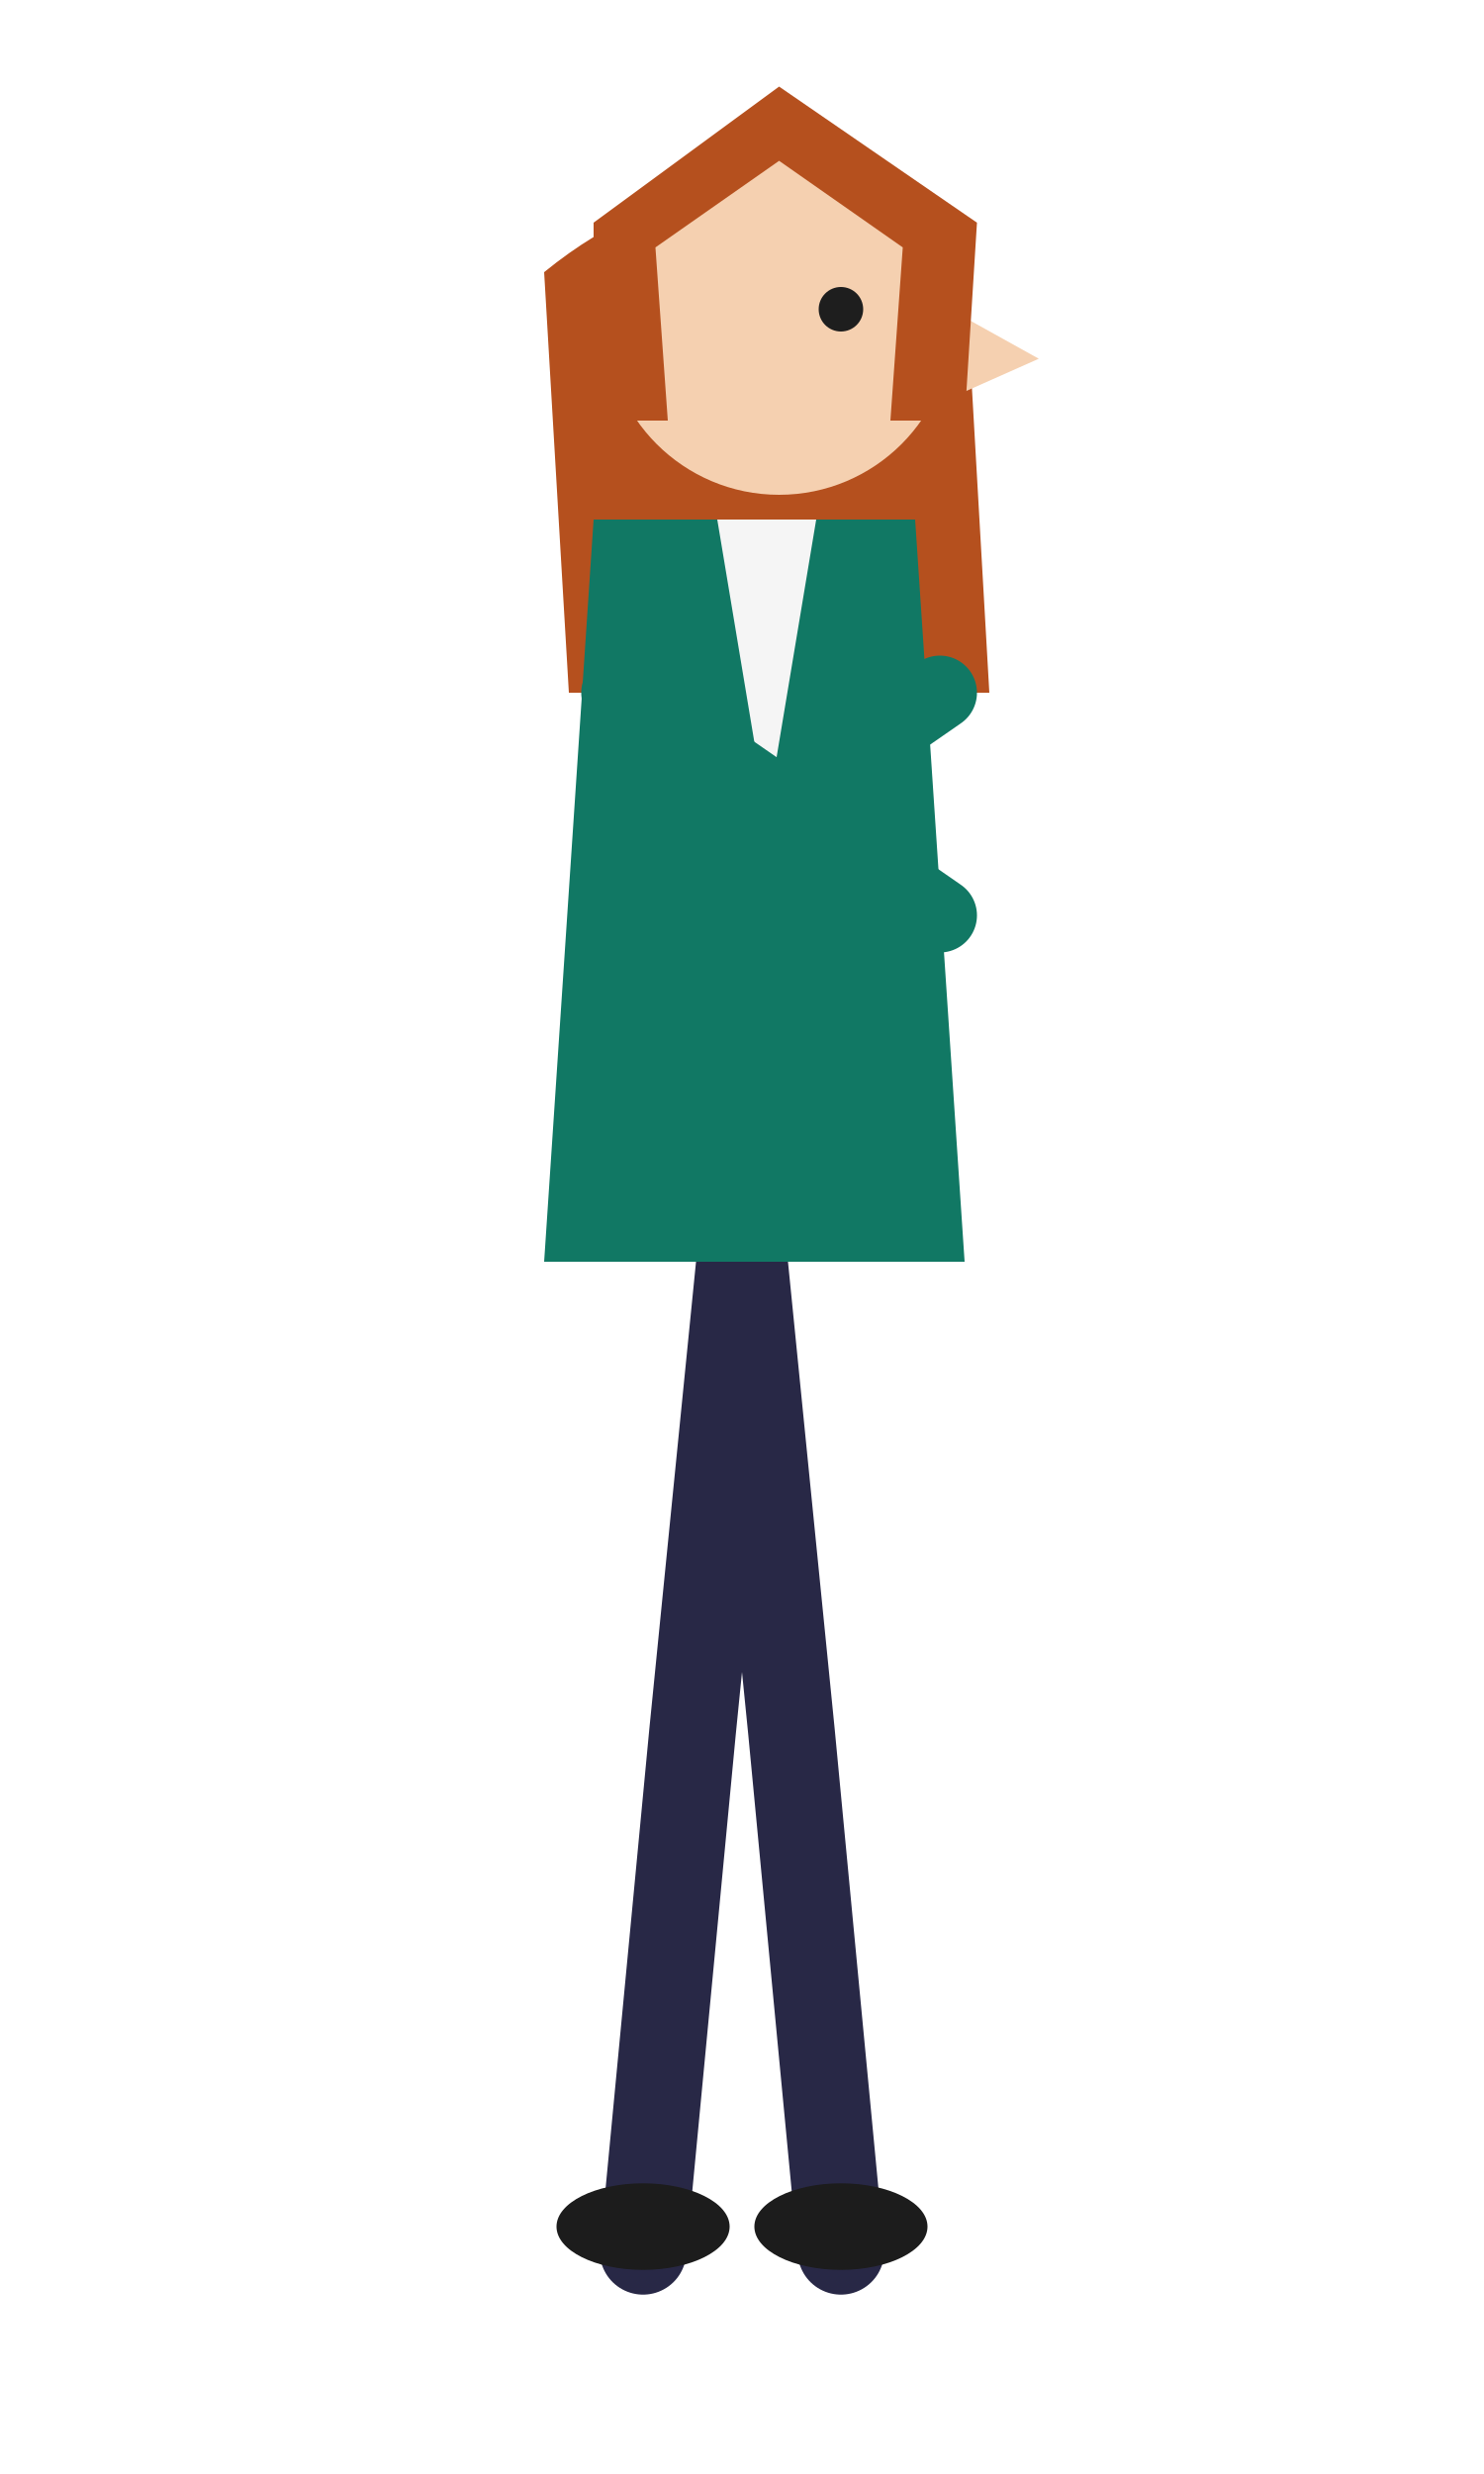
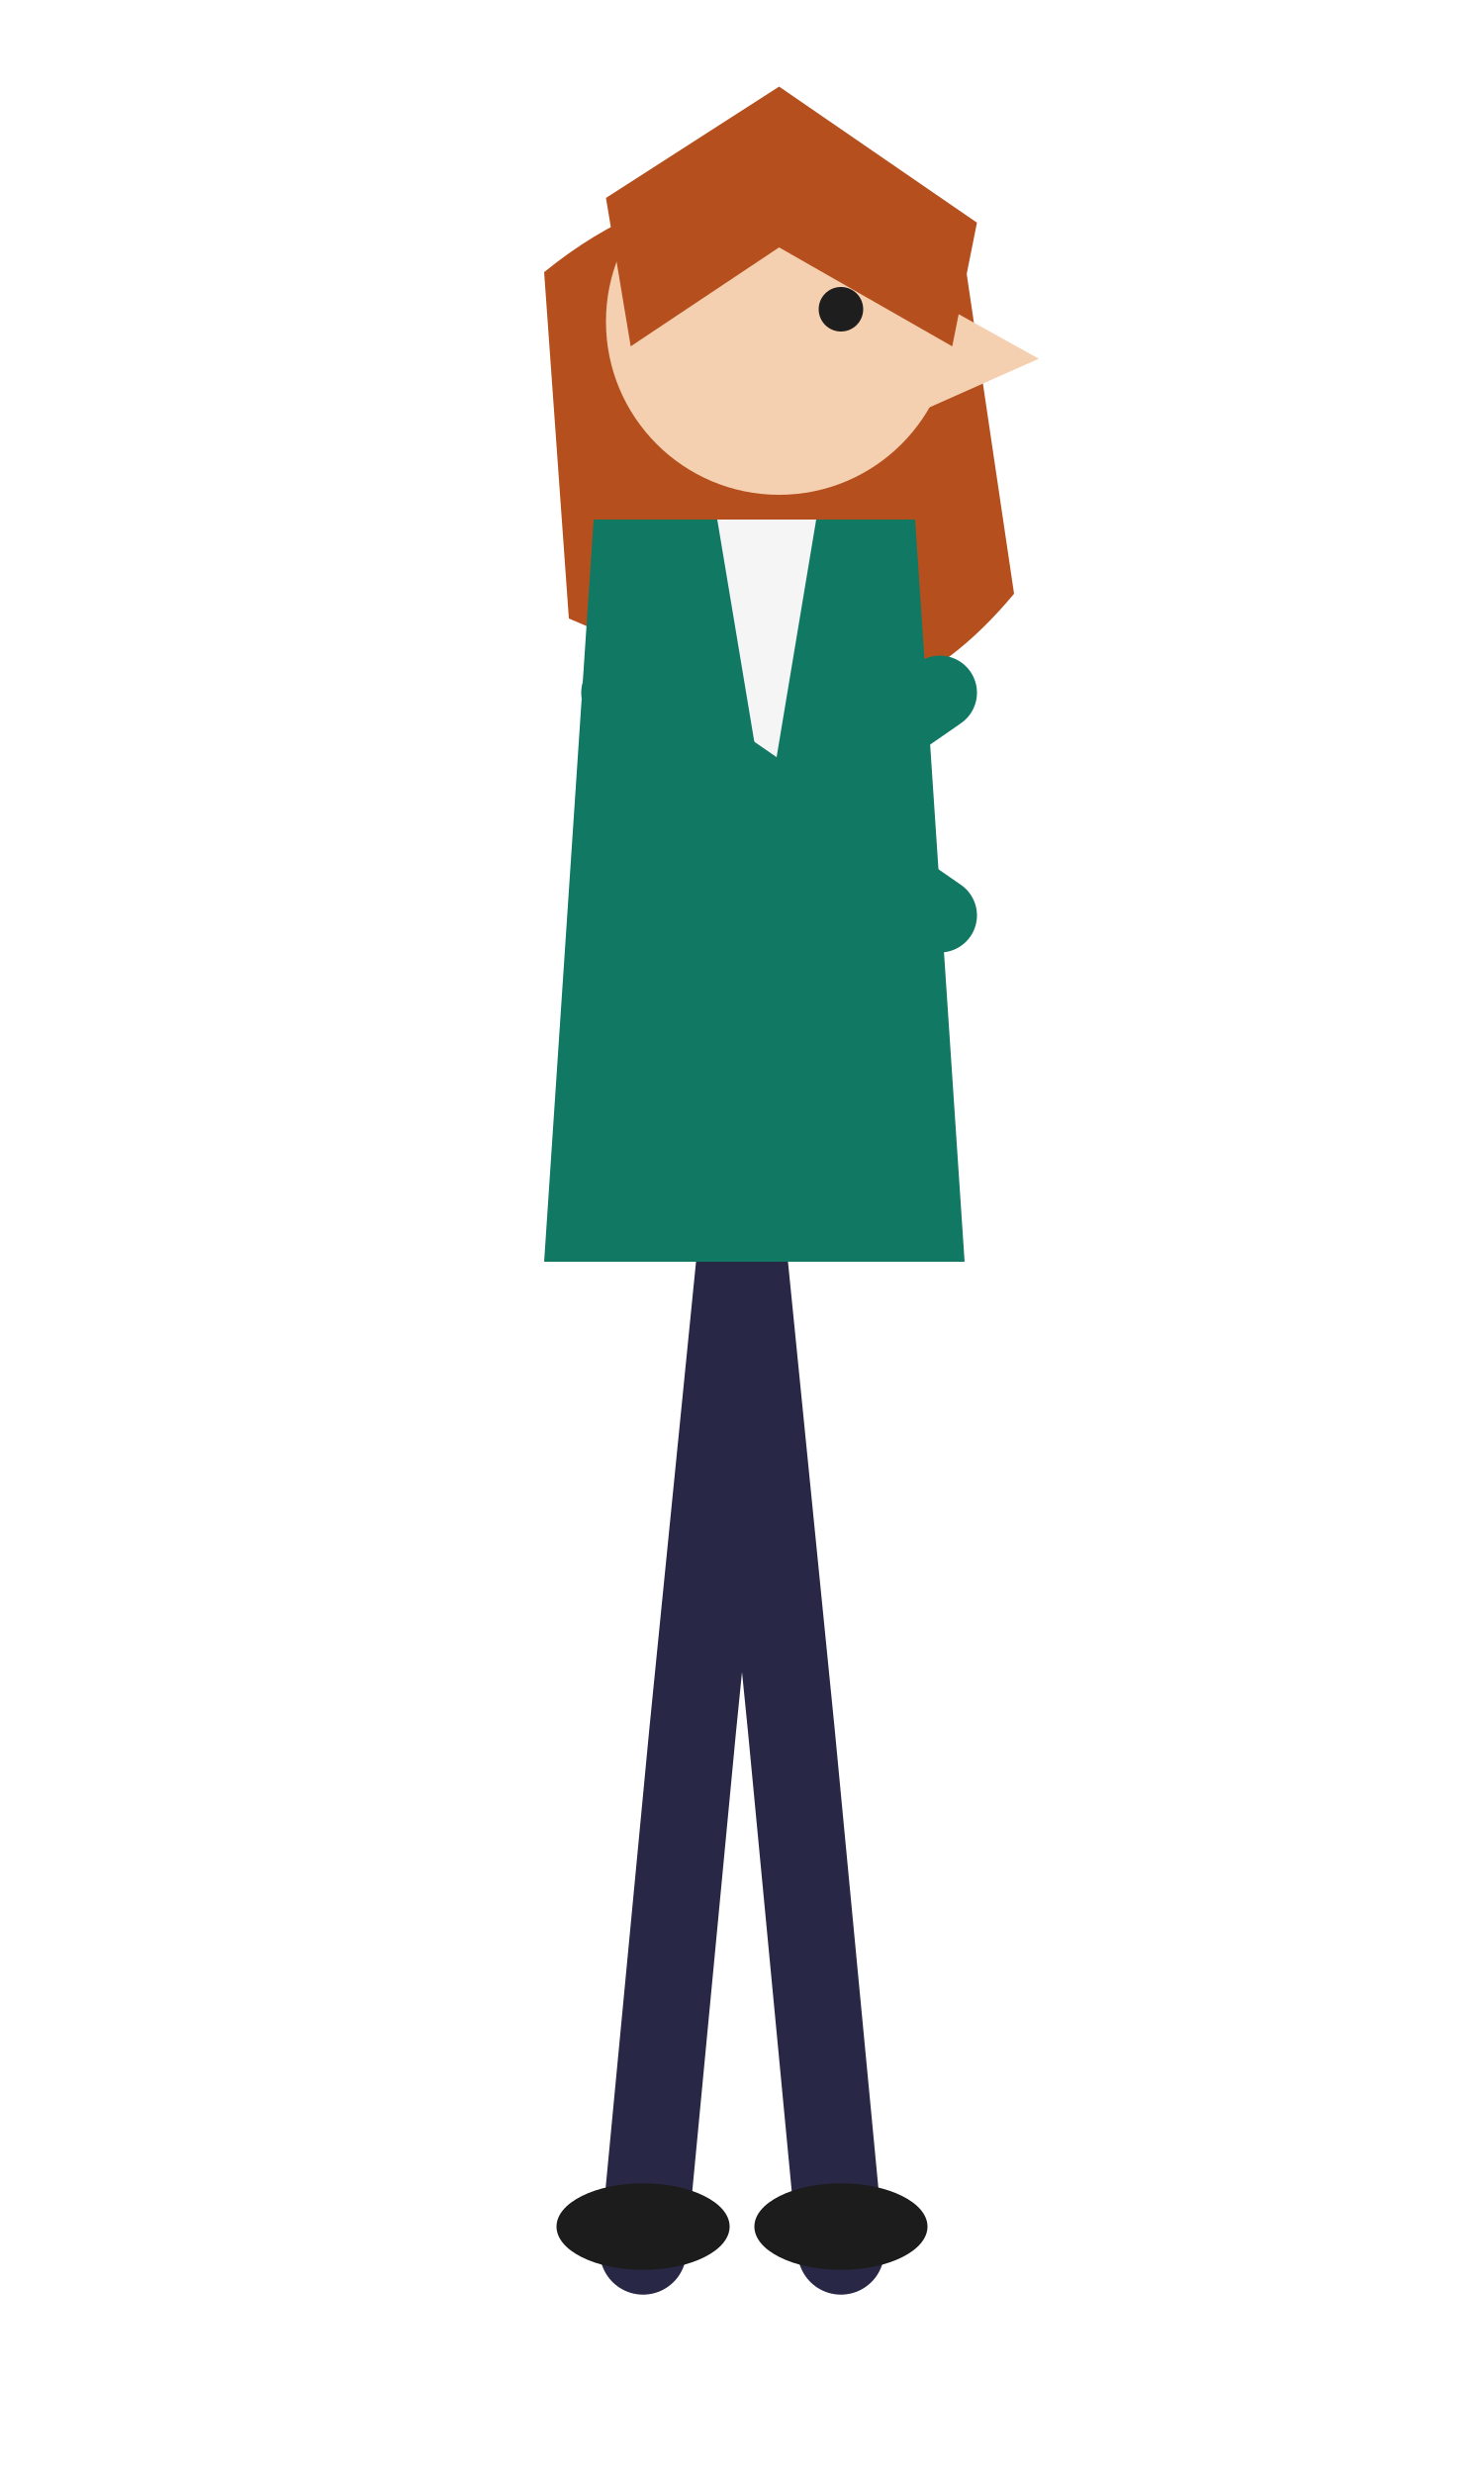
<svg xmlns="http://www.w3.org/2000/svg" viewBox="0 0 120 200" width="120" height="200">
-   <path d="M44 22 Q60 9 78 21 L80 56 L46 56 Z" fill="#b5501e" />
+   <path d="M44 22 Q60 9 78 21 L82 48 Q72 60 60 56 L46 50 Z" fill="#b5501e" />
  <g stroke="#282846" stroke-width="7" stroke-linecap="round" fill="none" stroke-linejoin="round">
    <path d="M60 100 L64 140 L68 182 M60 100 L56 140 L52 182" />
  </g>
  <ellipse cx="68" cy="180" rx="7" ry="3.5" fill="#1c1c1c" />
  <ellipse cx="52" cy="180" rx="7" ry="3.5" fill="#1c1c1c" />
  <path d="M48 42 L74 42 L78 102 L44 102 Z" fill="#117864" />
  <path d="M58 42 L66 42 L62 66 Z" fill="#f5f5f5" />
  <g stroke="#117864" stroke-width="6" stroke-linecap="round" fill="none">
    <path d="M50 56 L76 74 M50 74 L76 56" />
  </g>
  <circle cx="63" cy="26" r="14" fill="#f5d0b0" />
  <path d="M75 24 L84 29 L75 33 Z" fill="#f5d0b0" />
-   <path d="M48 18 L63 7 L79 18 L78 34 L72 34 L73 20 L63 13 L53 20 L54 34 L48 34 Z" fill="#b5501e" />
+   <path d="M49 16 L63 7 L79 18 L77 28 L63 20 L51 28 Z" fill="#b5501e" />
  <circle cx="68" cy="25" r="1.8" fill="#1e1e1e" />
</svg>
